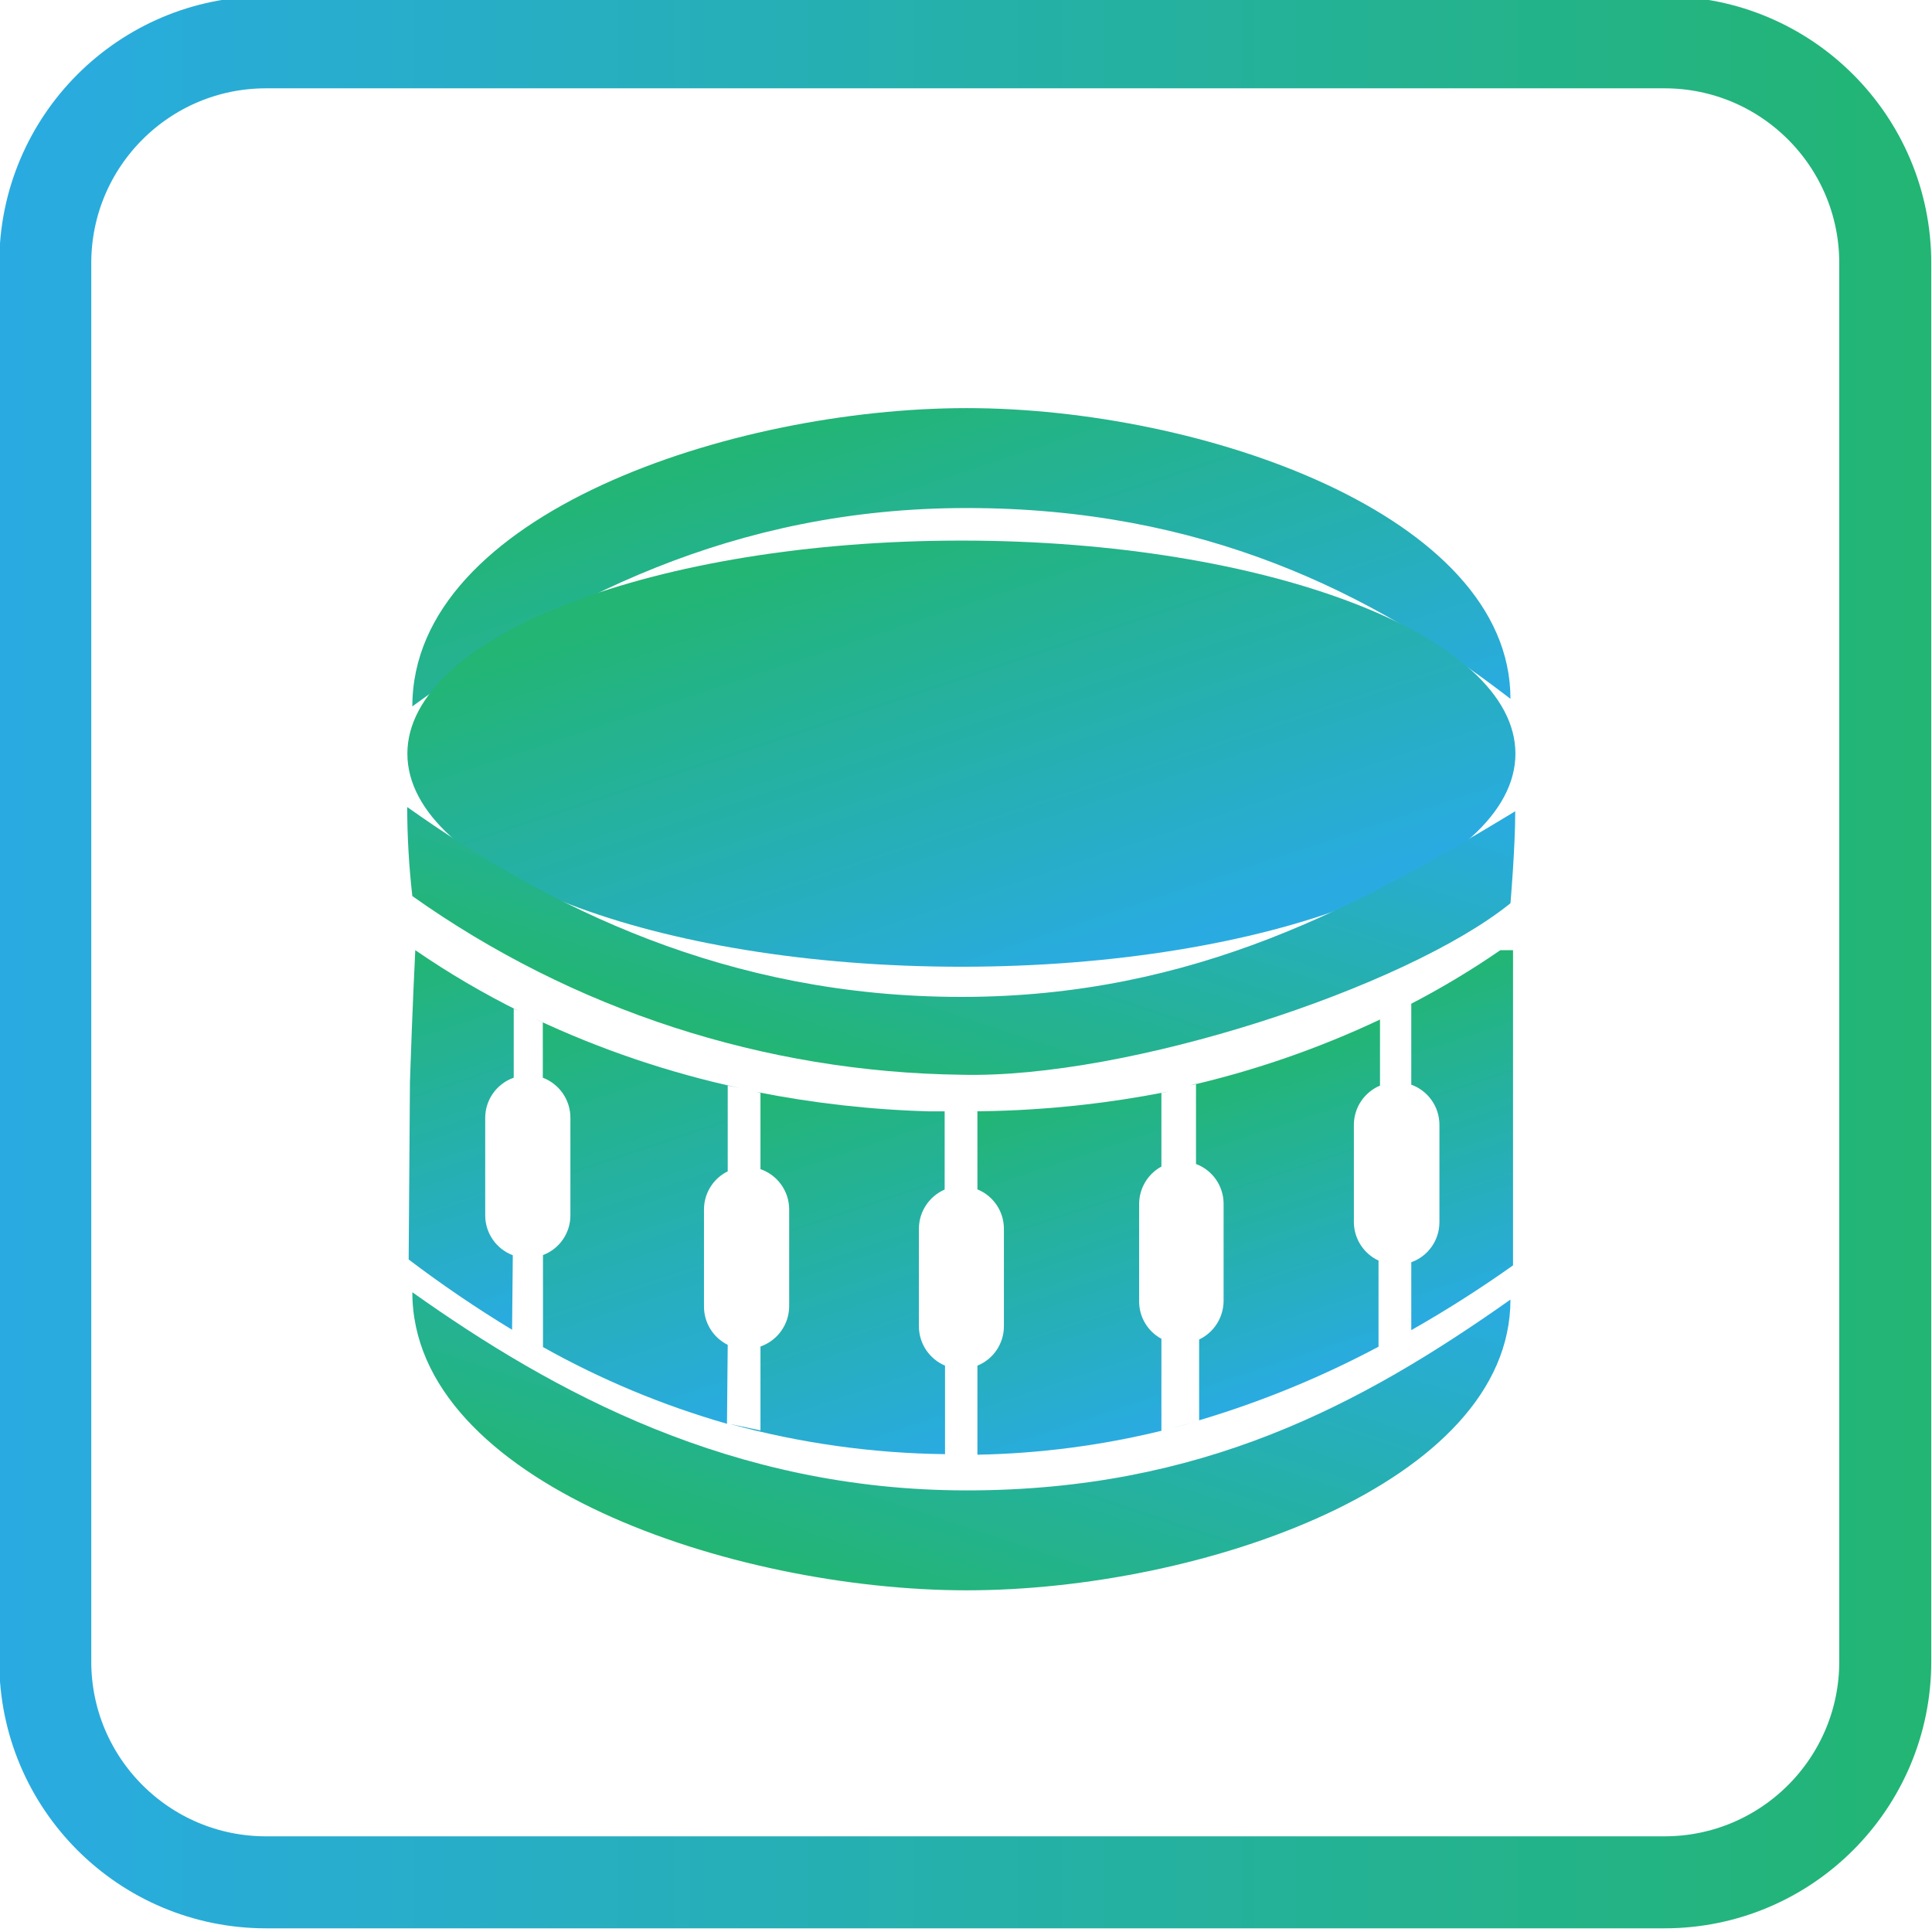
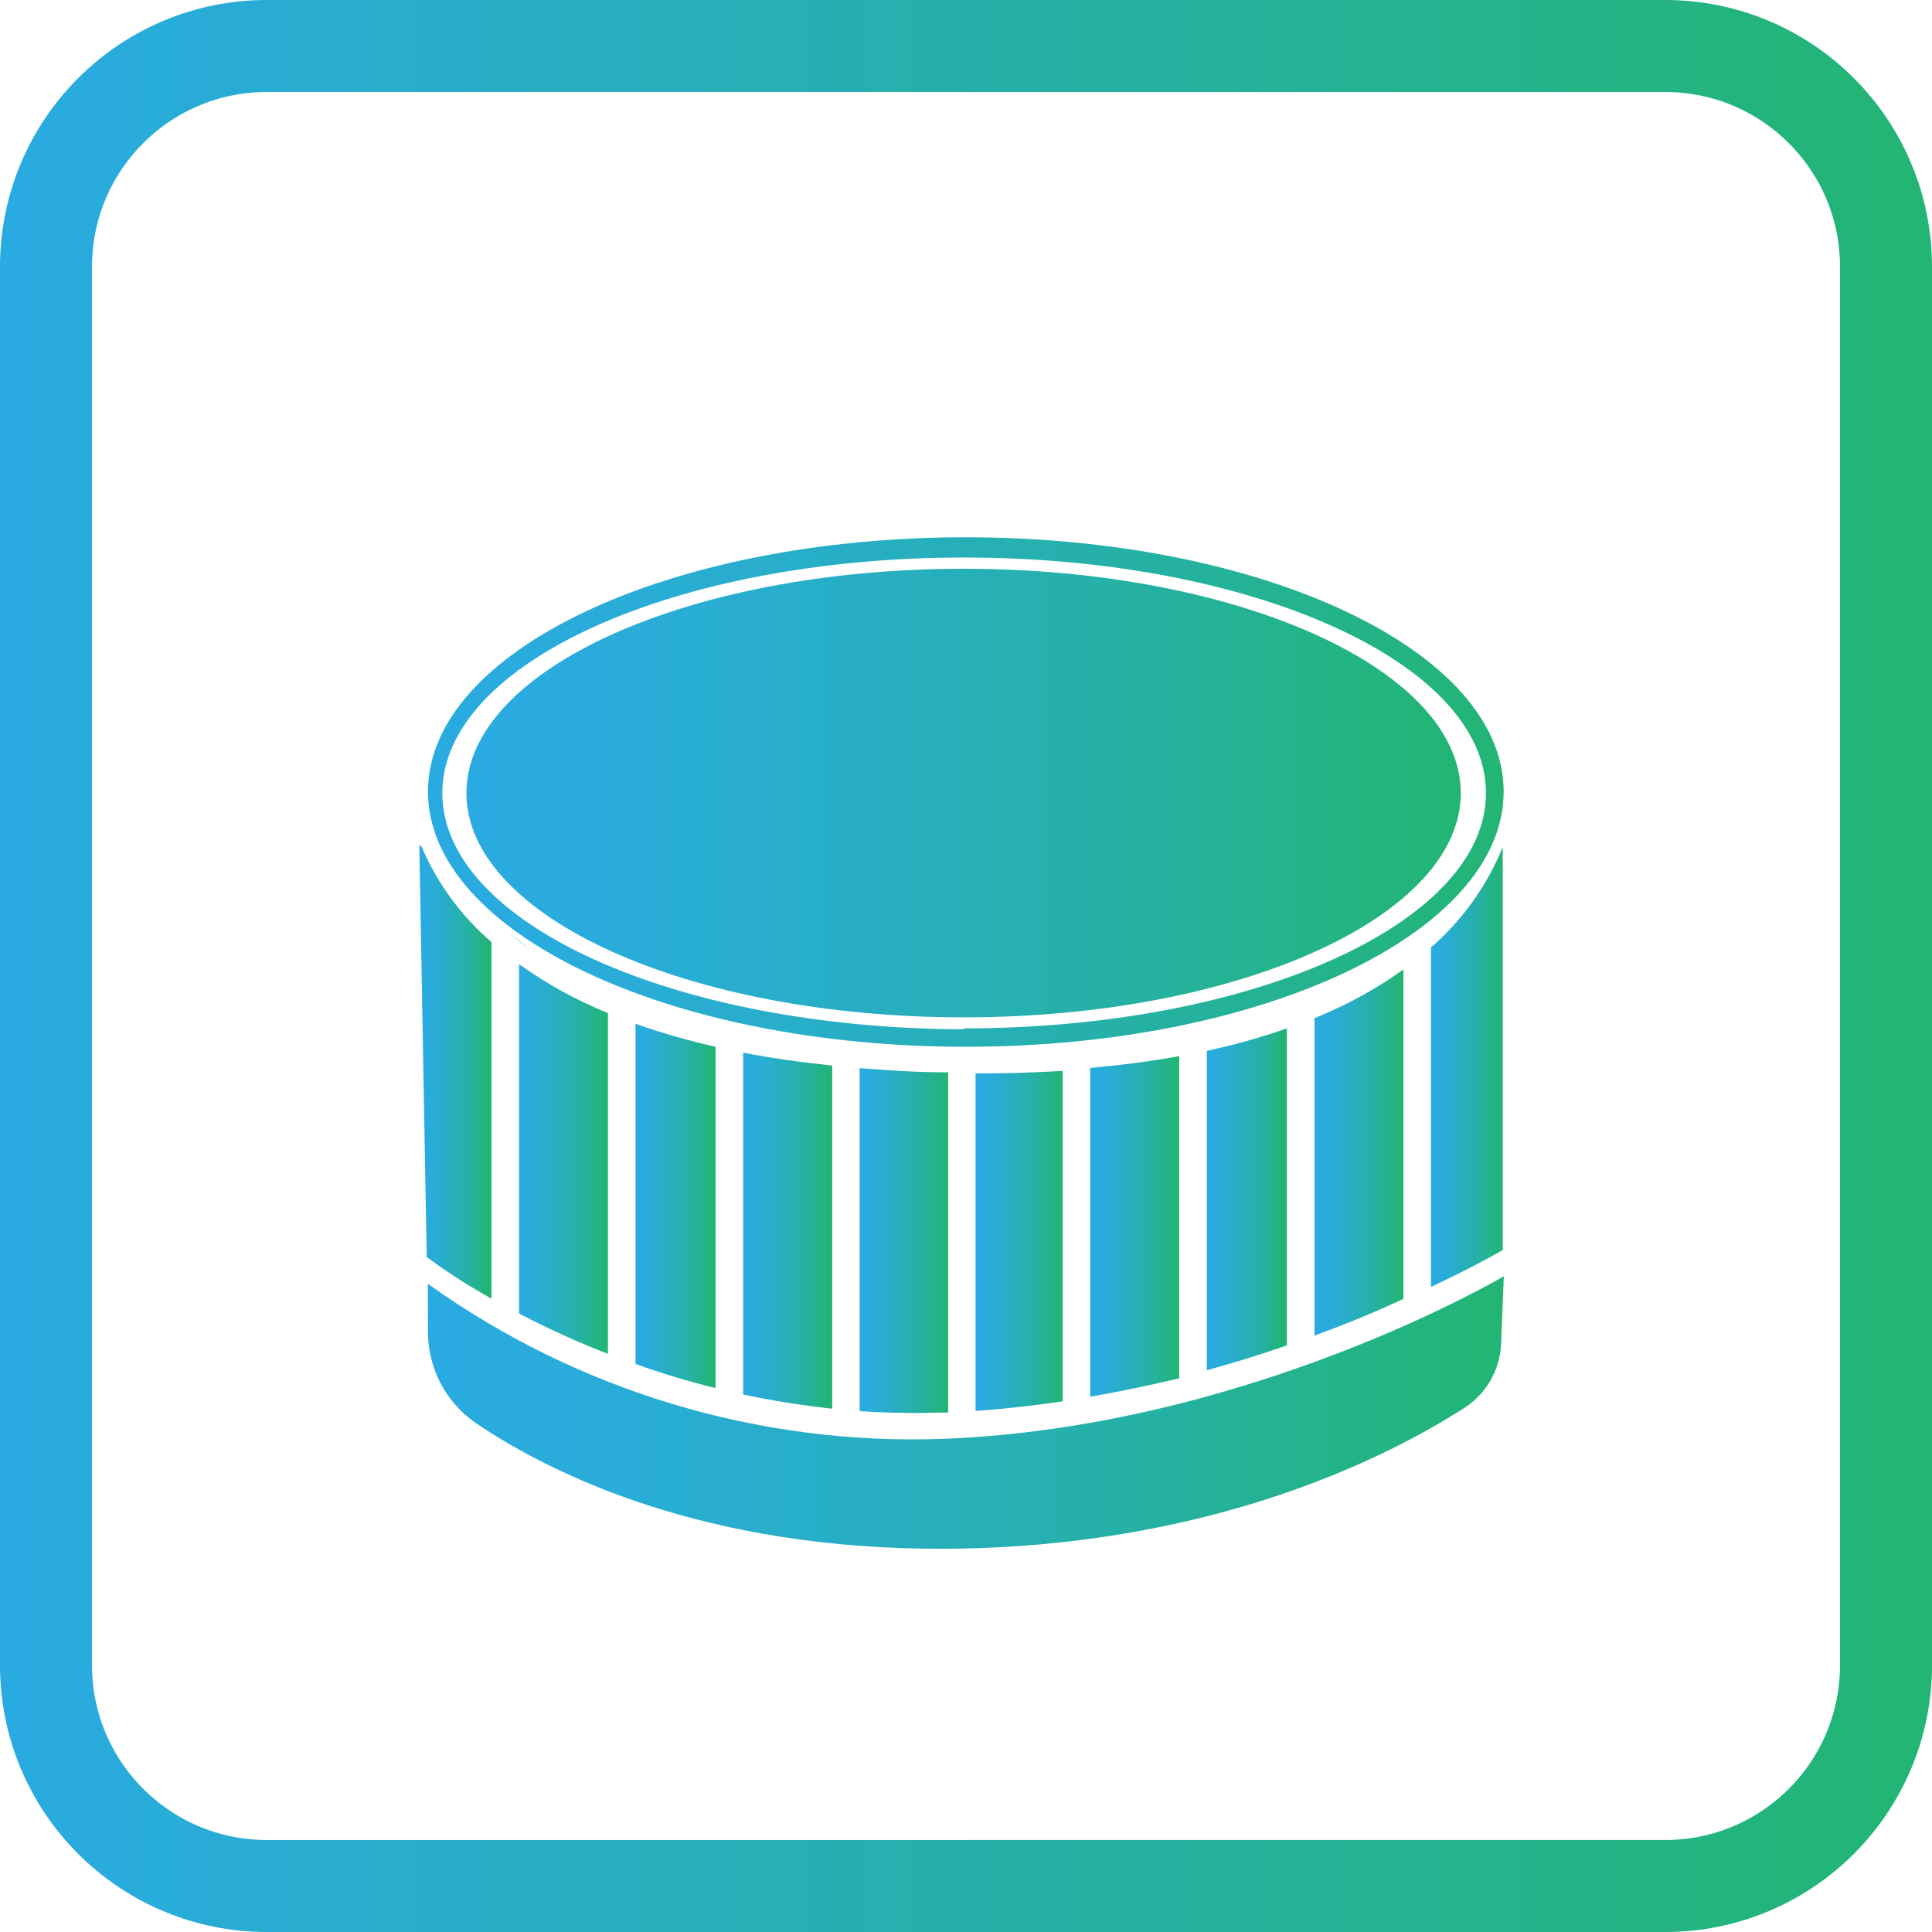
- <svg xmlns="http://www.w3.org/2000/svg" xmlns:xlink="http://www.w3.org/1999/xlink" viewBox="0 0 105 105">
+ <svg xmlns="http://www.w3.org/2000/svg" xmlns:xlink="http://www.w3.org/1999/xlink" id="Layer_1" data-name="Layer 1" viewBox="0 0 105 105">
  <defs>
    <style>.cls-1{fill:url(#linear-gradient);}.cls-2{fill:url(#linear-gradient-2);}.cls-3{fill:url(#linear-gradient-3);}.cls-4{fill:url(#linear-gradient-4);}.cls-5{fill:url(#linear-gradient-5);}.cls-6{fill:url(#linear-gradient-6);}.cls-7{fill:url(#linear-gradient-7);}.cls-8{fill:url(#linear-gradient-8);}.cls-9{fill:url(#linear-gradient-9);}.cls-10{fill:url(#linear-gradient-10);}.cls-11{fill:url(#linear-gradient-11);}.cls-12{fill:url(#linear-gradient-12);}.cls-13{fill:url(#linear-gradient-13);}.cls-14{fill:url(#linear-gradient-14);}.cls-15{fill:none;stroke-miterlimit:10;stroke-width:5px;stroke:url(#linear-gradient-15);}</style>
-     <linearGradient id="linear-gradient" x1="55.36" y1="46.86" x2="46.91" y2="21.4" gradientUnits="userSpaceOnUse">
+     <linearGradient id="linear-gradient" x1="27.64" y1="55.04" x2="28.79" y2="55.04" gradientTransform="matrix(1, 0, 0, -1, 0, 106)" gradientUnits="userSpaceOnUse">
+       <stop offset="0" stop-color="#29abe2" />
+       <stop offset="0.15" stop-color="#29acda" />
+       <stop offset="0.39" stop-color="#27aec5" />
+       <stop offset="0.67" stop-color="#25b1a3" />
+       <stop offset="1" stop-color="#22b573" />
+     </linearGradient>
+     <linearGradient id="linear-gradient-2" x1="65.55" y1="41.02" x2="69.9" y2="41.02" xlink:href="#linear-gradient" />
+     <linearGradient id="linear-gradient-3" x1="71.4" y1="43.56" x2="76.23" y2="43.56" xlink:href="#linear-gradient" />
+     <linearGradient id="linear-gradient-4" x1="52.98" y1="38.76" x2="57.71" y2="38.76" xlink:href="#linear-gradient" />
+     <linearGradient id="linear-gradient-5" x1="34.5" y1="40.66" x2="38.85" y2="40.66" xlink:href="#linear-gradient" />
+     <linearGradient id="linear-gradient-6" x1="59.21" y1="39.55" x2="64.05" y2="39.55" xlink:href="#linear-gradient" />
+     <linearGradient id="linear-gradient-7" x1="28.17" y1="43.21" x2="33" y2="43.21" xlink:href="#linear-gradient" />
+     <linearGradient id="linear-gradient-8" x1="77.73" y1="48.22" x2="81.63" y2="48.22" xlink:href="#linear-gradient" />
+     <linearGradient id="linear-gradient-9" x1="46.68" y1="38.78" x2="51.49" y2="38.78" xlink:href="#linear-gradient" />
+     <linearGradient id="linear-gradient-10" x1="22.75" y1="47.95" x2="26.67" y2="47.95" xlink:href="#linear-gradient" />
+     <linearGradient id="linear-gradient-11" x1="40.35" y1="39.32" x2="45.19" y2="39.32" xlink:href="#linear-gradient" />
+     <linearGradient id="linear-gradient-12" x1="23.21" y1="29.43" x2="81.69" y2="29.43" xlink:href="#linear-gradient" />
+     <linearGradient id="linear-gradient-13" x1="23.22" y1="63.16" x2="81.68" y2="63.16" xlink:href="#linear-gradient" />
+     <linearGradient id="linear-gradient-14" x1="25.31" y1="63.1" x2="79.35" y2="63.1" gradientTransform="matrix(1, 0, 0, -1, 0.04, 106.2)" xlink:href="#linear-gradient" />
+     <linearGradient id="linear-gradient-15" x1="-0.04" y1="53.7" x2="104.96" y2="53.7" gradientTransform="matrix(1, 0, 0, -1, 0.04, 106.2)" gradientUnits="userSpaceOnUse">
      <stop offset="0" stop-color="#29abe2" />
      <stop offset="1" stop-color="#22b573" />
    </linearGradient>
-     <linearGradient id="linear-gradient-2" x1="55.36" y1="45.79" x2="46.92" y2="20.36" gradientTransform="matrix(1, 0, 0, -1, 0, 107.55)" xlink:href="#linear-gradient" />
-     <linearGradient id="linear-gradient-3" x1="56.43" y1="53.57" x2="48.06" y2="28.34" xlink:href="#linear-gradient" />
-     <linearGradient id="linear-gradient-4" x1="55.83" y1="72.27" x2="47.77" y2="48" gradientTransform="matrix(1, 0, 0, -1, 0, 107.55)" xlink:href="#linear-gradient" />
-     <linearGradient id="linear-gradient-5" x1="64.36" y1="77.47" x2="64.33" y2="77.4" xlink:href="#linear-gradient" />
-     <linearGradient id="linear-gradient-6" x1="49.21" y1="79.77" x2="42.28" y2="58.91" xlink:href="#linear-gradient" />
-     <linearGradient id="linear-gradient-7" x1="75.82" y1="72.89" x2="75.76" y2="72.72" xlink:href="#linear-gradient" />
-     <linearGradient id="linear-gradient-8" x1="72.87" y1="74.69" x2="67.32" y2="57.95" xlink:href="#linear-gradient" />
-     <linearGradient id="linear-gradient-9" x1="61.44" y1="78.31" x2="55.21" y2="59.53" xlink:href="#linear-gradient" />
-     <linearGradient id="linear-gradient-10" x1="82.3" y1="70.43" x2="76.61" y2="53.27" xlink:href="#linear-gradient" />
-     <linearGradient id="linear-gradient-11" x1="52.28" y1="79.18" x2="52.21" y2="78.96" xlink:href="#linear-gradient" />
-     <linearGradient id="linear-gradient-12" x1="38.66" y1="77.68" x2="31.04" y2="54.7" xlink:href="#linear-gradient" />
-     <linearGradient id="linear-gradient-13" x1="28.67" y1="72" x2="21.98" y2="51.84" xlink:href="#linear-gradient" />
-     <linearGradient id="linear-gradient-14" x1="29.08" y1="73.24" x2="28.88" y2="72.62" xlink:href="#linear-gradient" />
-     <linearGradient id="linear-gradient-15" x1="-0.04" y1="52.3" x2="104.96" y2="52.3" xlink:href="#linear-gradient" />
  </defs>
-   <g id="Snare_Drum" data-name="Snare Drum">
-     <path class="cls-1" d="M52.54,27.61c12.74,0,22,4.54,29.55,10.37,0-10-16.81-15.8-29.55-15.8S22.41,27.94,22.41,38.39C30.31,32.63,39.8,27.61,52.54,27.61Z" />
-     <path class="cls-2" d="M52.54,81c12.74,0,21.4-4.62,29.55-10.37,0,10-16.81,15.8-29.55,15.8S22.41,80.56,22.41,70.23C30.07,75.67,39.8,81,52.54,81Z" />
-     <ellipse class="cls-3" cx="52.25" cy="40.96" rx="30.11" ry="11.58" />
-     <path class="cls-4" d="M52.25,54.18c12.74,0,21.8-5.06,30.1-10.09,0,2-.26,5-.26,5-5.69,4.59-20.81,9.55-29.84,9.32A52.73,52.73,0,0,1,22.41,48.7a43.57,43.57,0,0,1-.28-4.84C29.8,49.3,39.5,54.18,52.25,54.18Z" />
-     <path class="cls-5" d="M63.73,77.6c.41-.11.82-.21,1.23-.33Z" />
-     <path class="cls-6" d="M41.33,59.37v4.17a2.32,2.32,0,0,1,1.56,2.18V71a2.33,2.33,0,0,1-1.56,2.18v4.56l-1.66-.35a46.34,46.34,0,0,0,11.69,1.64V74.22a2.33,2.33,0,0,1-1.42-2.13V66.77a2.33,2.33,0,0,1,1.4-2.12V60.4h.21l-.85,0h-.21a56.34,56.34,0,0,1-9.4-1.06Z" />
-     <path class="cls-7" d="M75.32,73.06l.93-.51Z" />
-     <path class="cls-8" d="M65,58.9l0,4.36A2.31,2.31,0,0,1,66.5,65.4v5.31a2.34,2.34,0,0,1-1.33,2.09l0,4.39a52.79,52.79,0,0,0,9.75-4V68.51a2.32,2.32,0,0,1-1.34-2.09V61.11A2.32,2.32,0,0,1,75,59V55.41A51.29,51.29,0,0,1,64.65,59Z" />
-     <path class="cls-9" d="M53.12,74.22v4.84a45.81,45.81,0,0,0,10-1.3v-5a2.3,2.3,0,0,1-1.21-2V65.4a2.32,2.32,0,0,1,1.21-2v-4l.58-.12A56.19,56.19,0,0,1,52.6,60.4h.52v4.24a2.31,2.31,0,0,1,1.44,2.13v5.32A2.31,2.31,0,0,1,53.12,74.22Z" />
-     <path class="cls-10" d="M81.54,51.64a45.61,45.61,0,0,1-4.84,2.91h0v4.4a2.32,2.32,0,0,1,1.53,2.17v5.31a2.31,2.31,0,0,1-1.53,2.17v3.69a64.88,64.88,0,0,0,5.53-3.52V51.64Z" />
-     <path class="cls-11" d="M51.88,79.07h0Z" />
-     <path class="cls-12" d="M39.55,73.09A2.32,2.32,0,0,1,38.26,71V65.72a2.31,2.31,0,0,1,1.29-2.06V59l.64.13a51.71,51.71,0,0,1-11.13-3.77l.44.21v3A2.33,2.33,0,0,1,31,60.75v5.31a2.3,2.3,0,0,1-1.49,2.15v5a46.83,46.83,0,0,0,10,4.17Z" />
-     <path class="cls-13" d="M27.87,68.22a2.32,2.32,0,0,1-1.5-2.16V60.75a2.32,2.32,0,0,1,1.55-2.18l0-3.75.34.16a46.15,46.15,0,0,1-5.69-3.34s-.16,3.16-.29,7.15l-.07,9.66a65.66,65.66,0,0,0,5.62,3.82Z" />
-     <path class="cls-14" d="M29.36,73.15l-.76-.44Z" />
+   <g id="REDO_Snare_Drum_1" data-name="REDO Snare Drum 1">
+     <path class="cls-1" d="M27.64,50.53a13.76,13.76,0,0,0,1.15.86C28.37,51.09,28,50.8,27.64,50.53Z" transform="translate(0.04 0.2)" />
+     <path class="cls-2" d="M69.9,55.69a36.45,36.45,0,0,1-4.35,1.22V74.27c1.53-.42,3-.88,4.35-1.35Z" transform="translate(0.04 0.2)" />
+     <path class="cls-3" d="M76.23,52.49a22.88,22.88,0,0,1-4.83,2.64V72.39c1.81-.67,3.44-1.34,4.83-2Z" transform="translate(0.04 0.2)" />
+     <path class="cls-4" d="M57.71,58c-1.48.09-3.06.14-4.73.14V76.48c1.61-.11,3.19-.29,4.73-.52Z" transform="translate(0.04 0.2)" />
+     <path class="cls-5" d="M38.85,56.69a38.57,38.57,0,0,1-4.35-1.25V73.93a44.37,44.37,0,0,0,4.35,1.31Z" transform="translate(0.04 0.2)" />
+     <path class="cls-6" d="M64.05,57.2c-1.49.27-3.1.48-4.84.64V75.71c1.67-.29,3.29-.64,4.84-1Z" transform="translate(0.04 0.2)" />
+     <path class="cls-7" d="M28.17,71.19A47.63,47.63,0,0,0,33,73.38V54.86a23.42,23.42,0,0,1-4.83-2.66Z" transform="translate(0.04 0.2)" />
+     <path class="cls-8" d="M77.73,51.29V69.74c2.47-1.16,3.9-2,3.9-2V45.83A14.35,14.35,0,0,1,77.73,51.29Z" transform="translate(0.04 0.2)" />
+     <path class="cls-9" d="M51.49,58.08c-1.7,0-3.3-.11-4.81-.23V76.49a44.2,44.2,0,0,0,4.46.08h.35Z" transform="translate(0.04 0.2)" />
+     <path class="cls-10" d="M26.67,51a14.16,14.16,0,0,1-3.79-5.17l-.13-.12.4,22.41a33.39,33.39,0,0,0,3.52,2.26Z" transform="translate(0.04 0.2)" />
+     <path class="cls-11" d="M45.19,57.71c-1.74-.18-3.36-.41-4.84-.7V75.59c1.6.34,3.21.59,4.84.77Z" transform="translate(0.04 0.2)" />
+     <path class="cls-12" d="M23.21,69.57A45.33,45.33,0,0,0,51.2,78c16.65-.64,30.49-8.84,30.49-8.84l-.15,3.68a4.36,4.36,0,0,1-2,3.48c-3.84,2.47-13.43,7.53-28,7.65-13.37.11-21.77-4.16-25.69-6.81a6,6,0,0,1-2.63-5Z" transform="translate(0.04 0.2)" />
+     <path class="cls-13" d="M52.45,29C36.3,29,23.22,35.16,23.22,42.82S36.3,56.69,52.45,56.69s29.23-6.21,29.23-13.87S68.59,29,52.45,29Zm-.12,26.74C36.67,55.69,24,50,24,42.9S36.7,30.1,52.36,30.1s28.36,5.73,28.36,12.8S68,55.69,52.33,55.69Z" transform="translate(0.04 0.2)" />
+     <ellipse class="cls-14" cx="52.37" cy="43.1" rx="27.02" ry="12.19" />
  </g>
-   <g id="Layer_1" data-name="Layer 1">
-     <rect class="cls-15" x="2.46" y="2.3" width="100" height="100" rx="12" />
+   <g id="Layer_1-2" data-name="Layer 1">
+     <rect class="cls-15" x="2.5" y="2.5" width="100" height="100" rx="12" />
  </g>
</svg>
